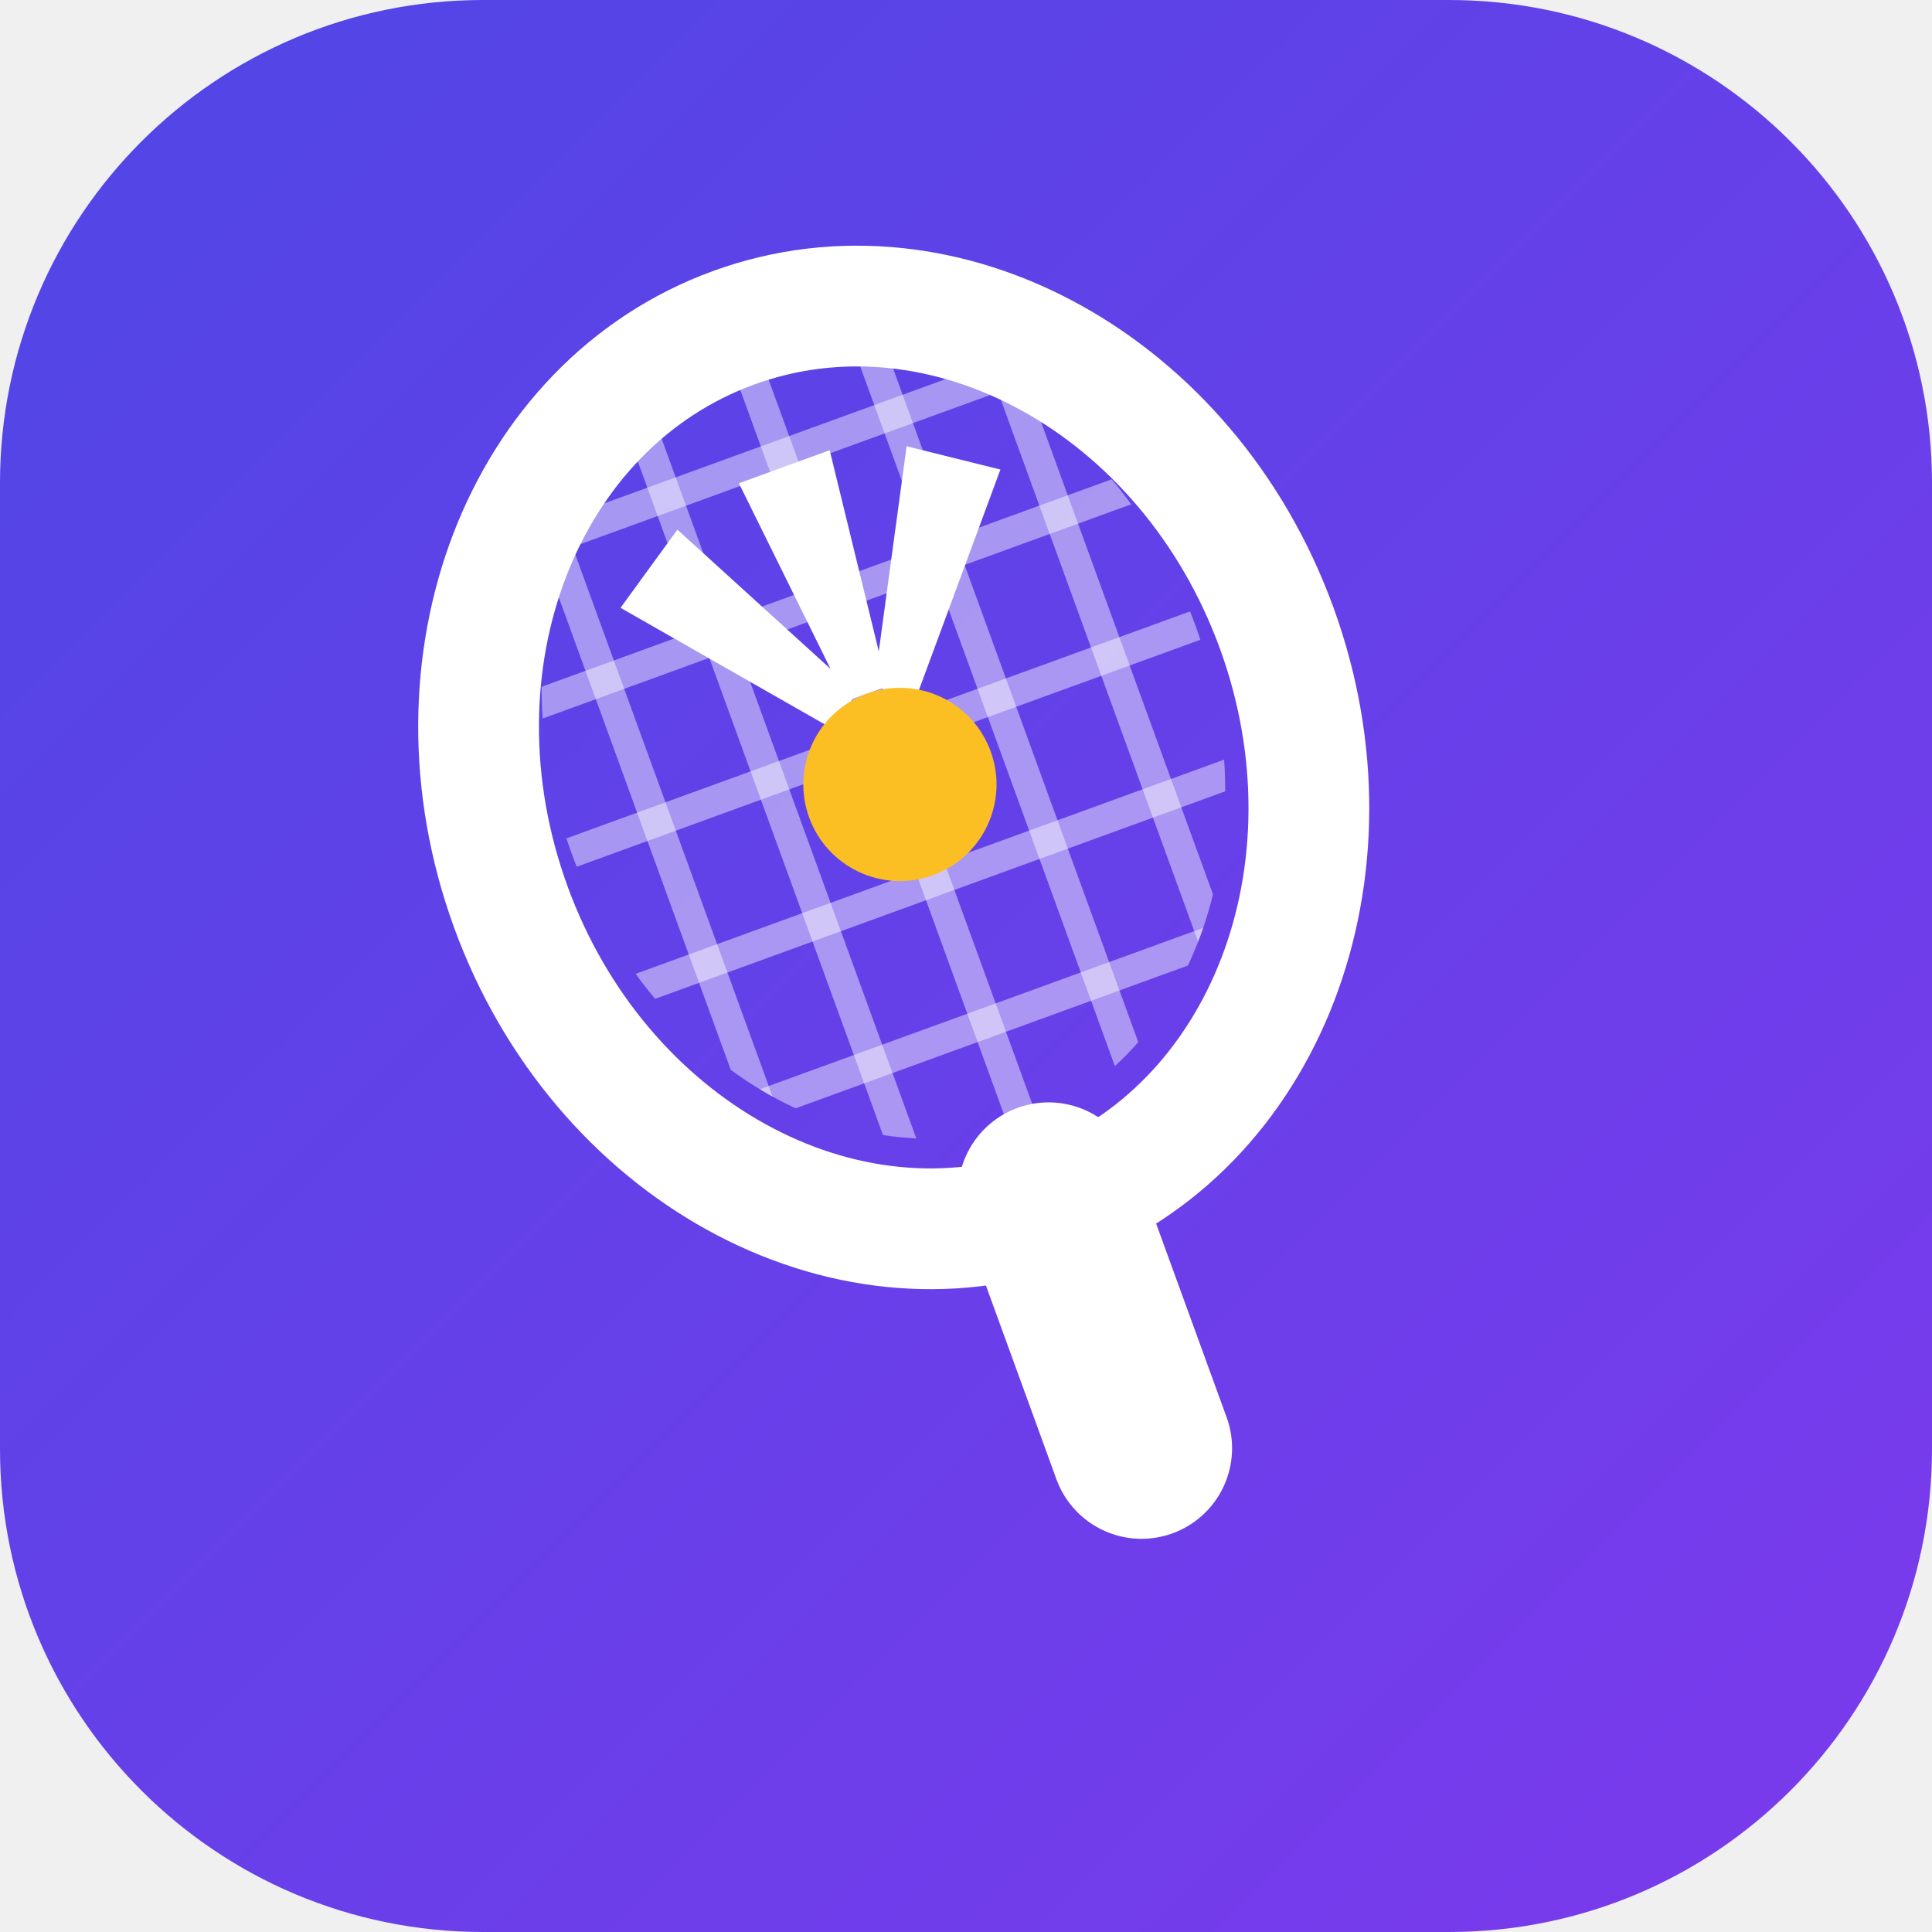
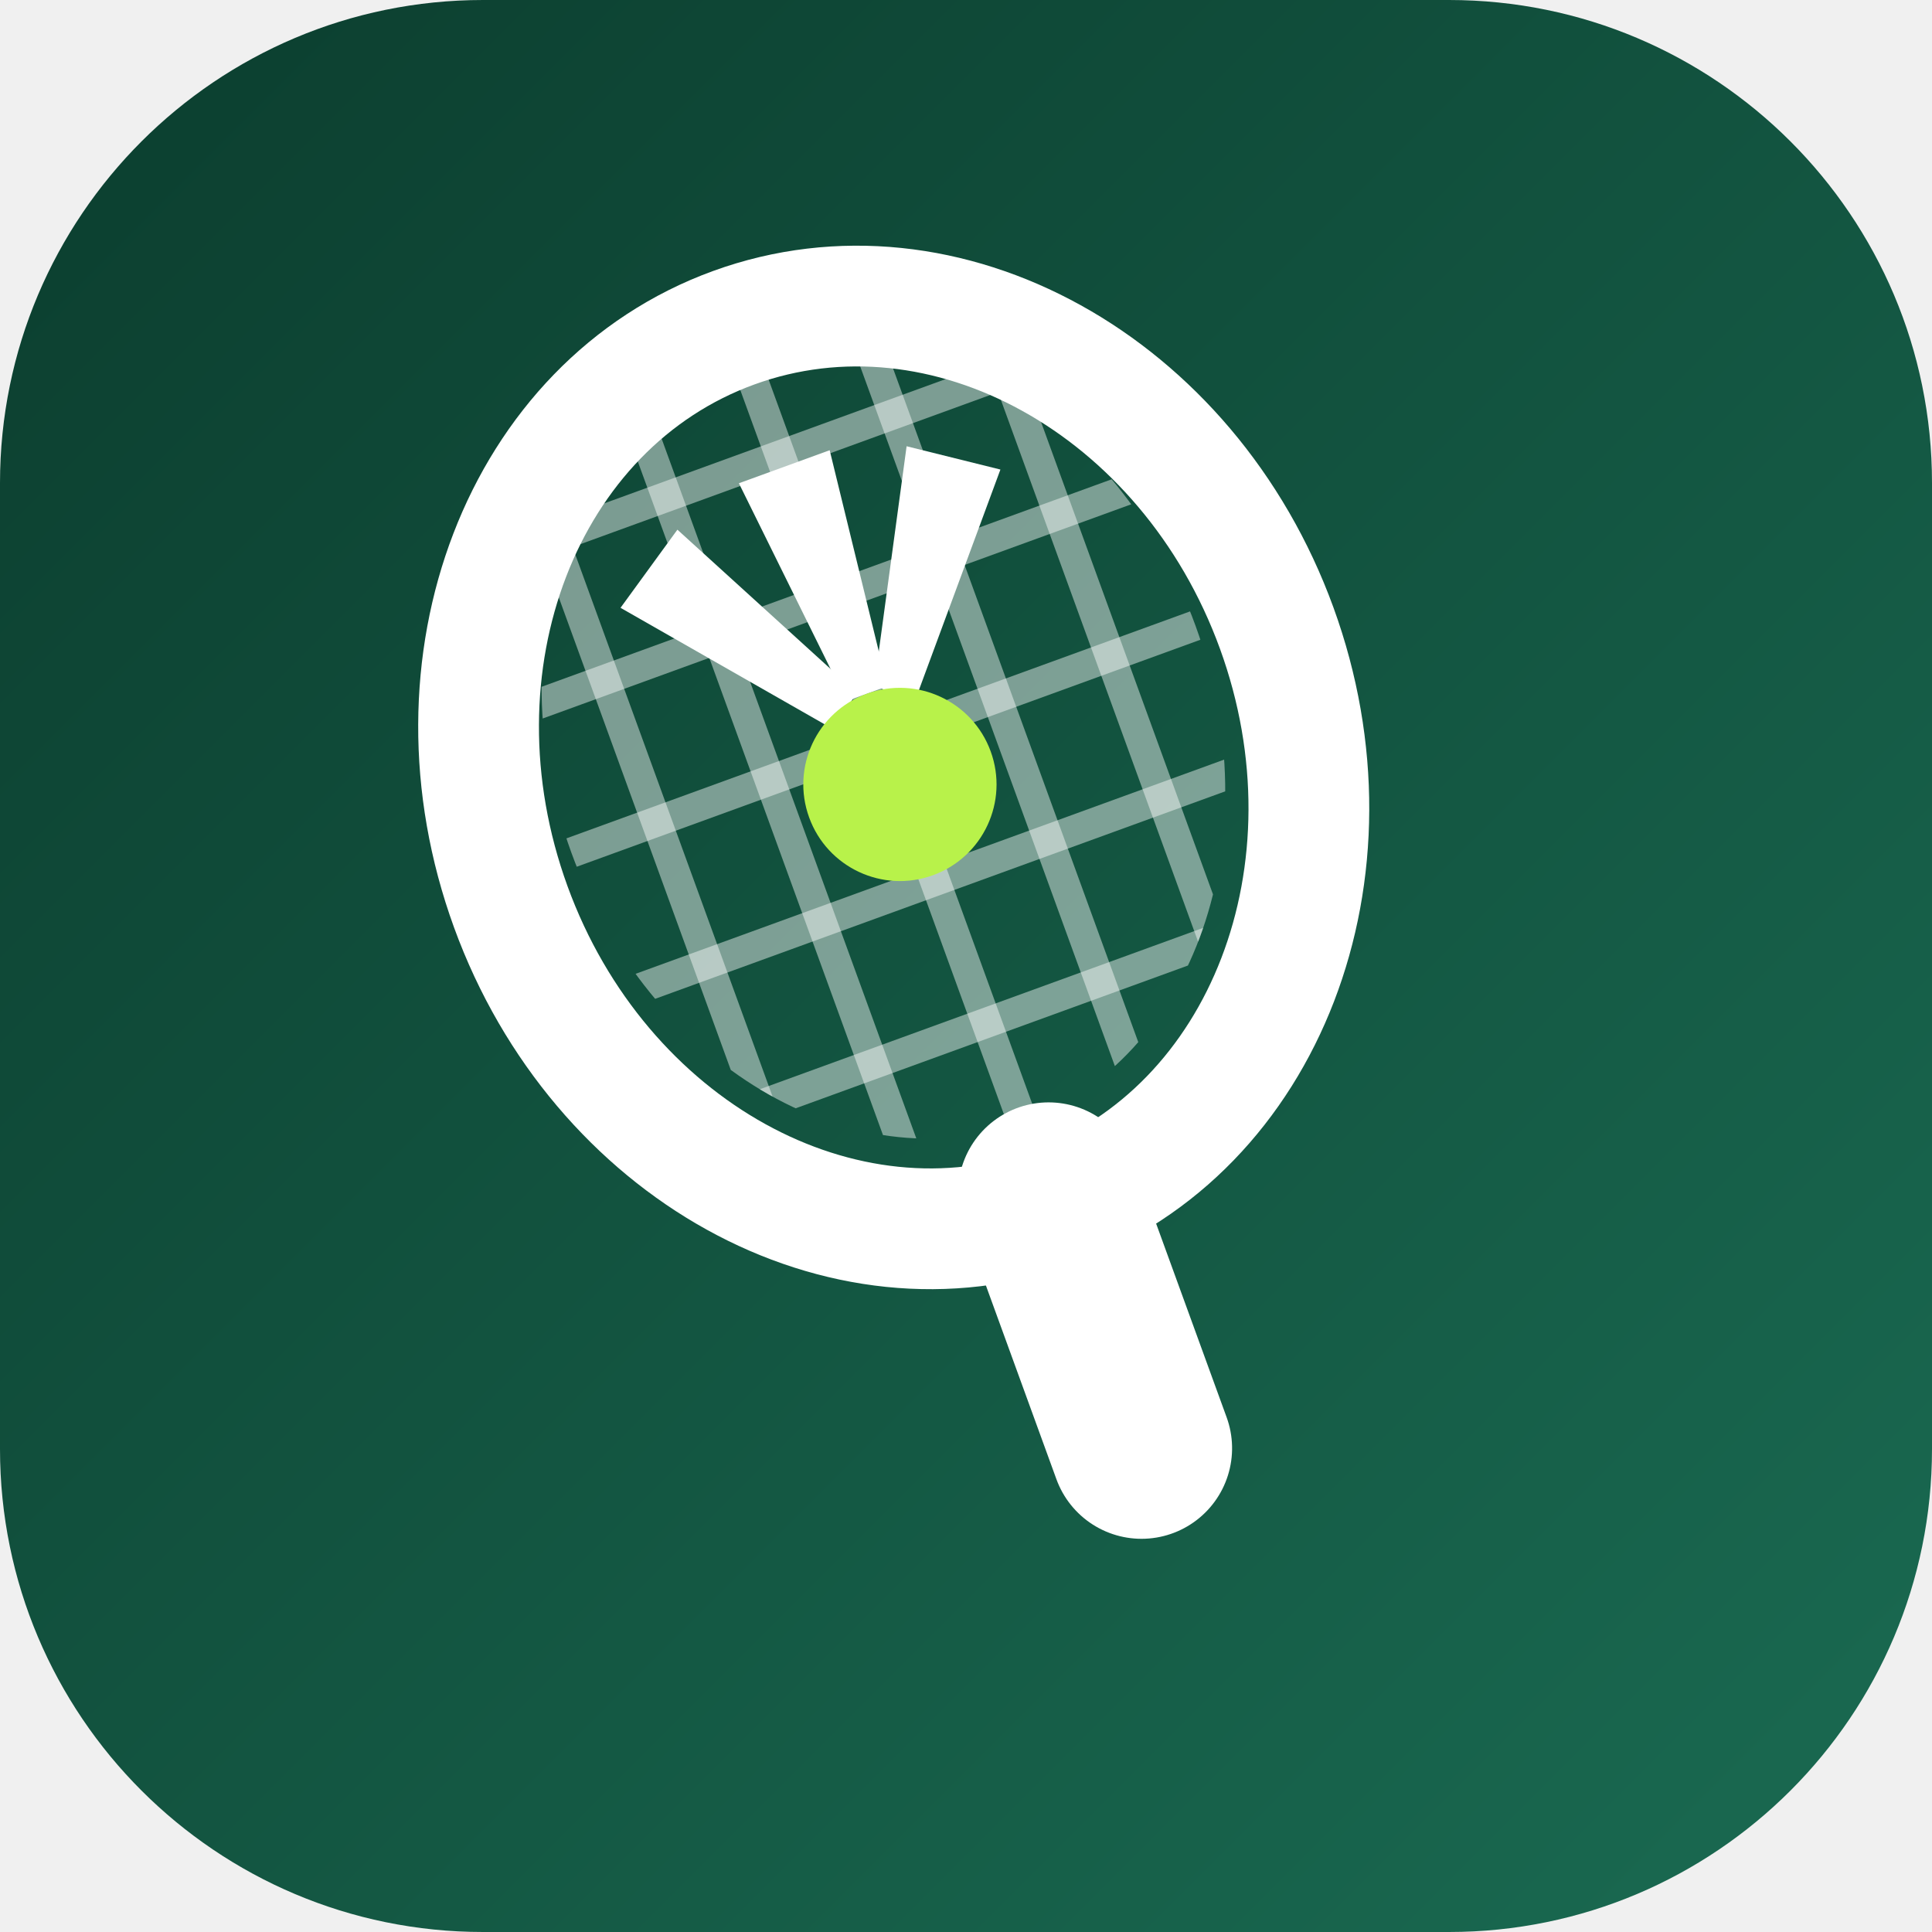
<svg xmlns="http://www.w3.org/2000/svg" viewBox="0 0 64 64" role="img" aria-label="Miss Badminton">
  <defs>
    <linearGradient id="mb-logo-bg" x1="0" y1="0" x2="1" y2="1">
-       <stop offset="0%" stop-color="#4f46e5" />
-       <stop offset="100%" stop-color="#7c3aed" />
+       <stop offset="0%" stop-color="#0b3d2e" />
+       <stop offset="100%" stop-color="#1a6b52" />
    </linearGradient>
    <clipPath id="mb-logo-tamis">
      <ellipse cx="32" cy="24" rx="11" ry="13.5" />
    </clipPath>
  </defs>
  <rect width="64" height="64" rx="16" fill="url(#mb-logo-bg)" />
  <g transform="rotate(-20 32 32)">
    <ellipse cx="32" cy="25" rx="13.5" ry="15.5" fill="none" stroke="#ffffff" stroke-width="4" />
    <g stroke="#ffffff" stroke-opacity="0.45" stroke-width="1" clip-path="url(#mb-logo-tamis)">
      <path d="M 24 9 V 39" />
      <path d="M 28 9 V 39" />
      <path d="M 32 9 V 39" />
      <path d="M 36 9 V 39" />
      <path d="M 40 9 V 39" />
      <path d="M 19 14 H 45" />
      <path d="M 19 19 H 45" />
      <path d="M 19 24 H 45" />
      <path d="M 19 29 H 45" />
      <path d="M 19 34 H 45" />
    </g>
    <path d="M 32 40 V 49" stroke="#ffffff" stroke-width="6" stroke-linecap="round" />
    <g transform="translate(32 24) scale(0.4)">
      <path d="M -0.74 -4.32 L -10.1 -22.13 L -16.74 -17.66 L -3.73 -2.31 Z" fill="#ffffff" />
      <path d="M 1.8 -4 L 4 -24 L -4 -24 L -1.8 -4 Z" fill="#ffffff" />
      <path d="M 3.73 -2.31 L 16.74 -17.66 L 10.1 -22.13 L 0.74 -4.32 Z" fill="#ffffff" />
-       <circle cx="0" cy="4" r="8" fill="#fbbf24" />
+       <circle cx="0" cy="4" r="8" fill="#b8f24a" />
    </g>
  </g>
</svg>
